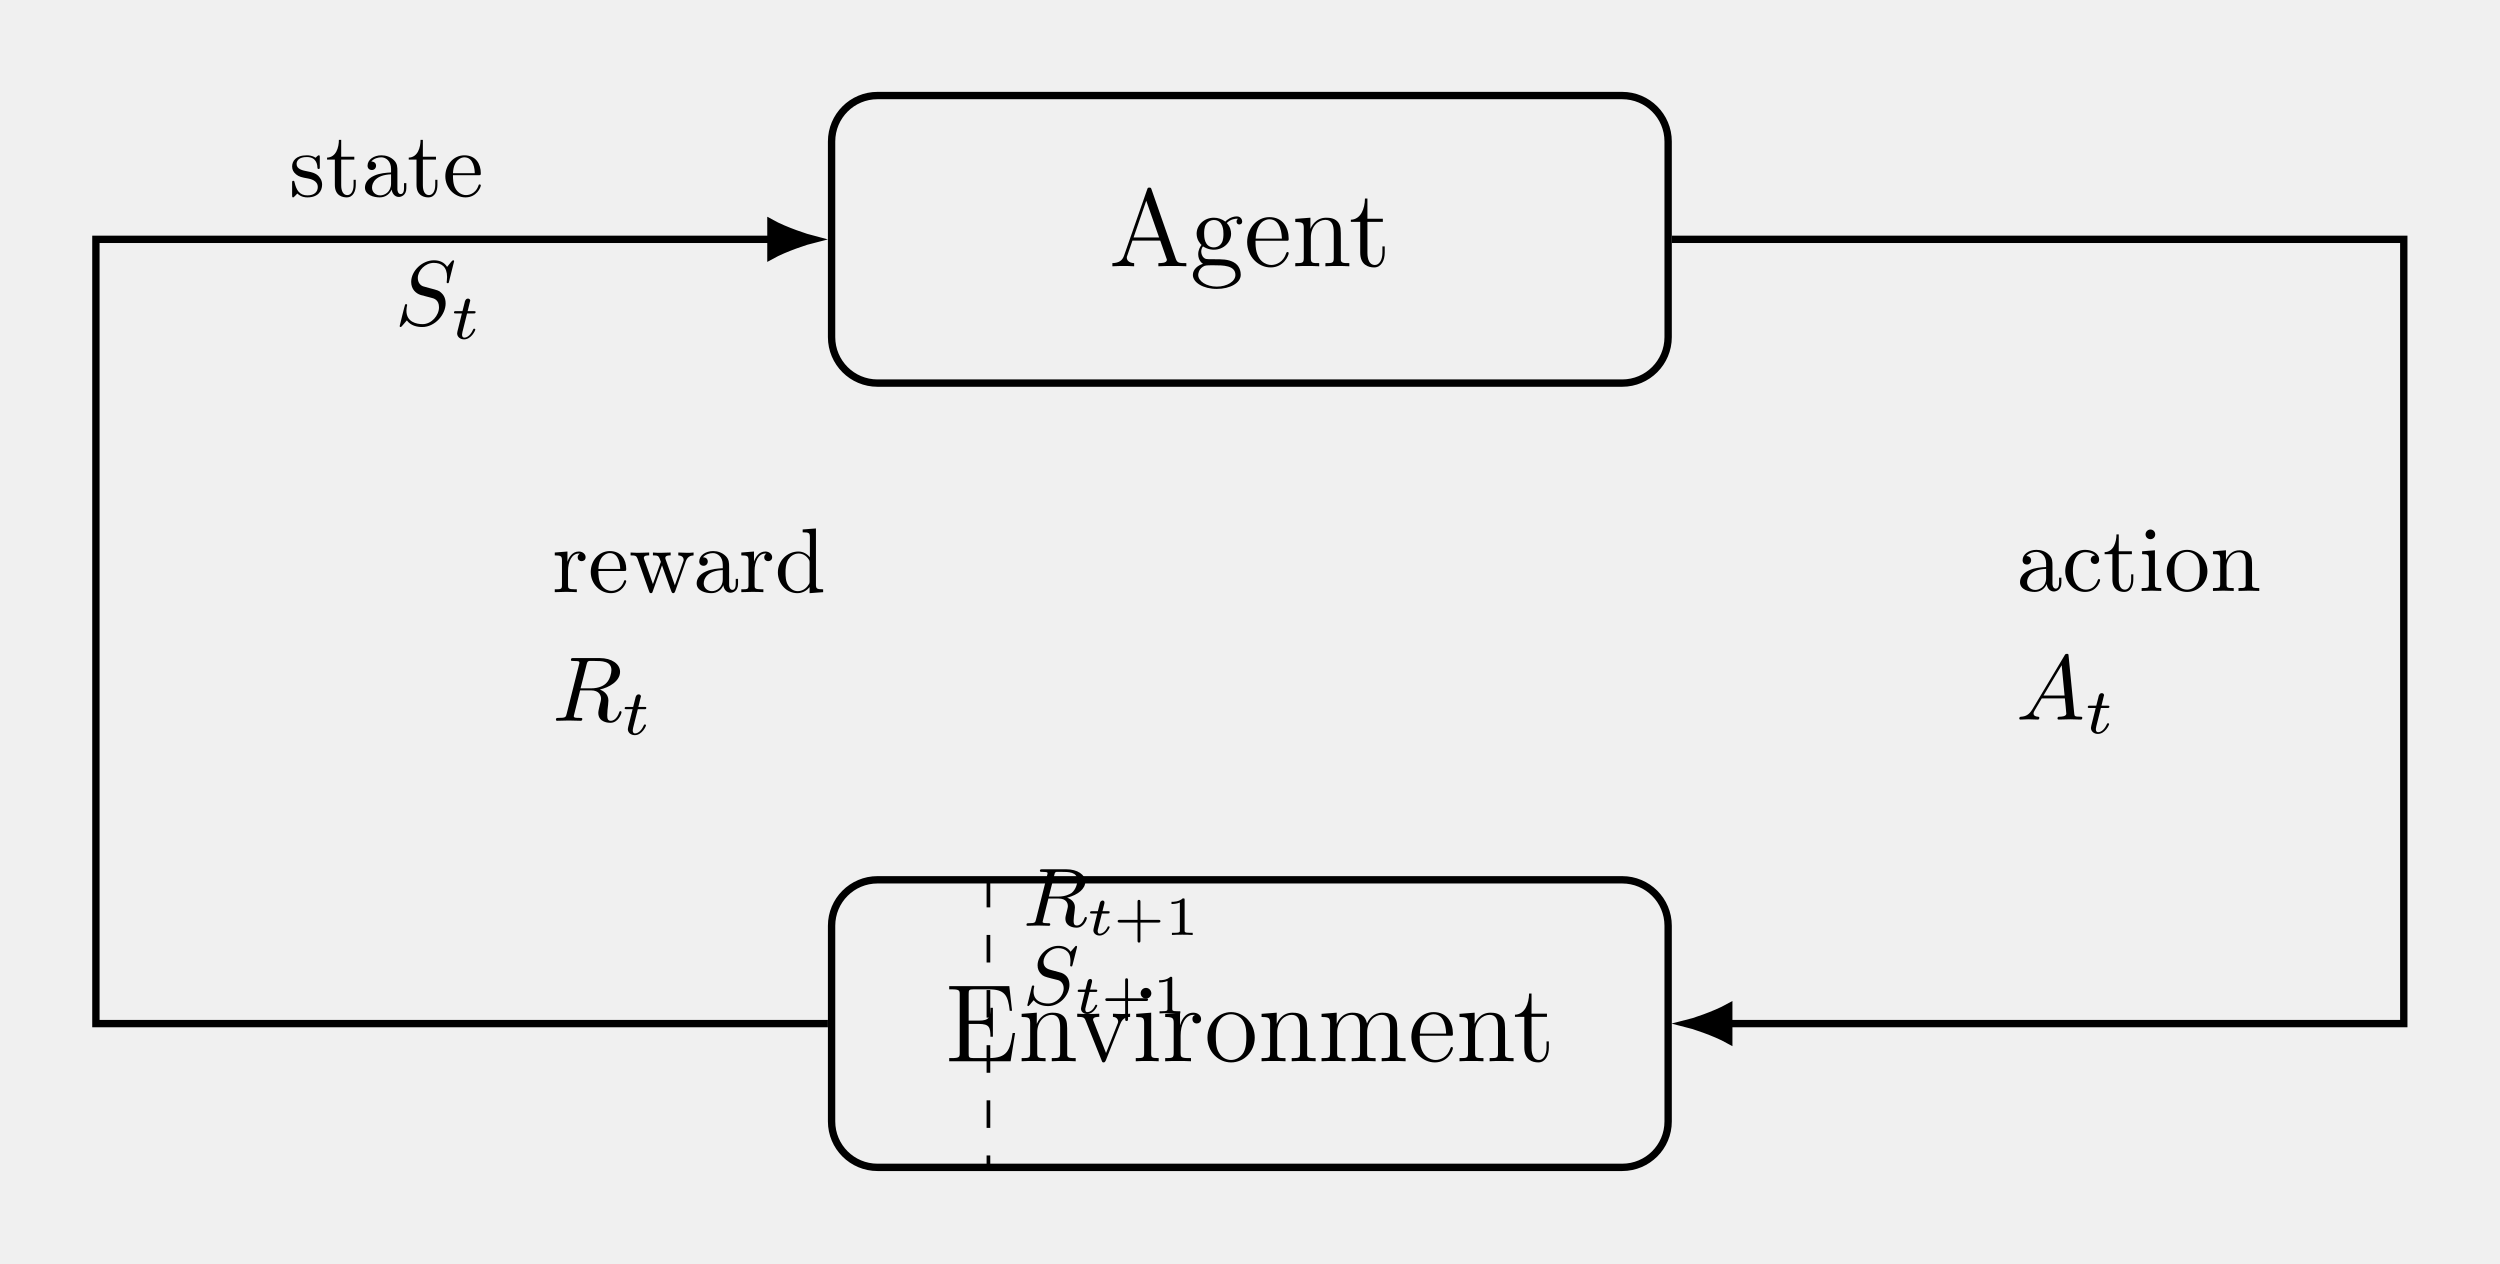
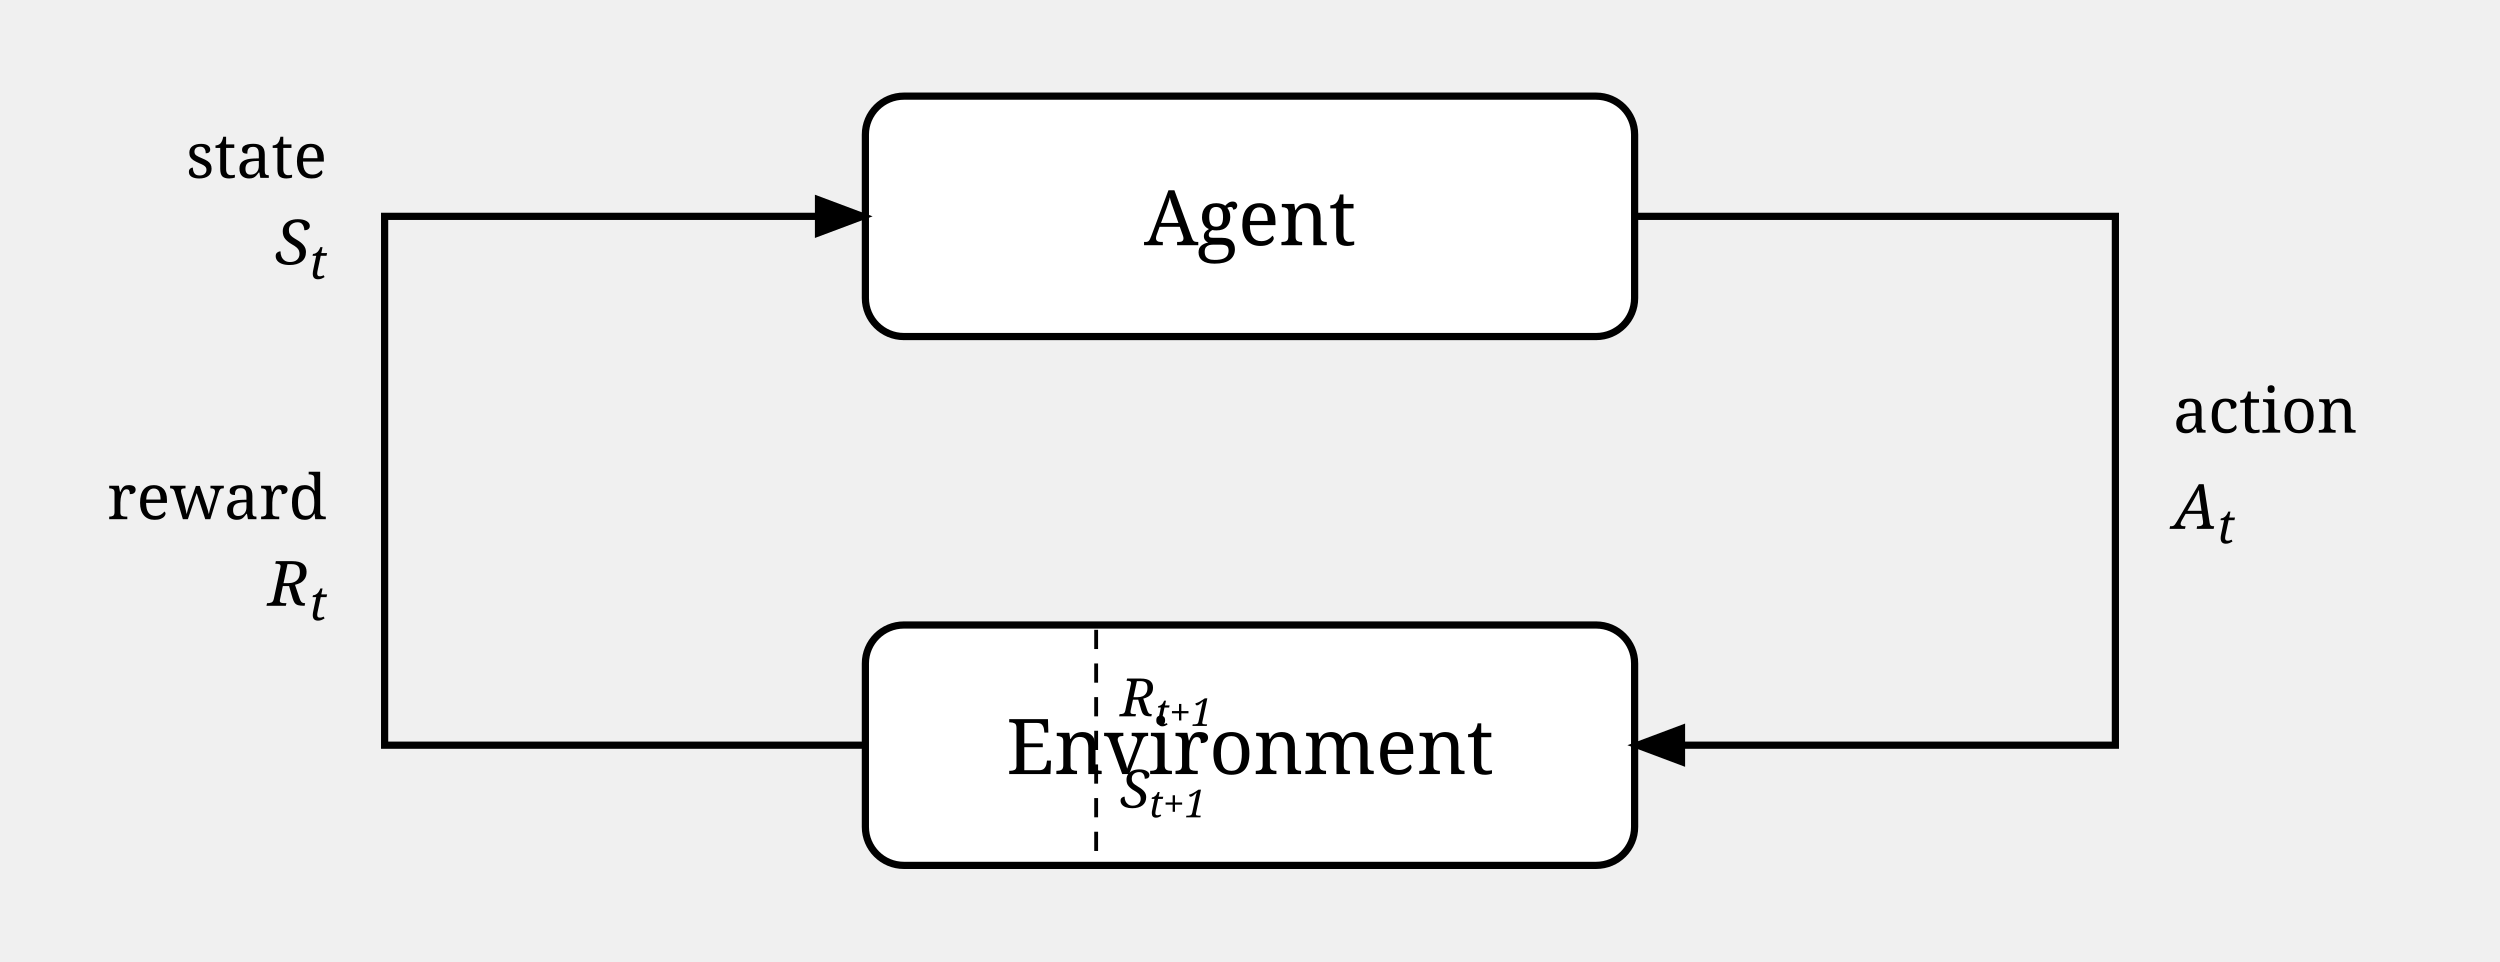
- <svg xmlns="http://www.w3.org/2000/svg" xmlns:xlink="http://www.w3.org/1999/xlink" width="270.968pt" height="136.943pt" viewBox="0 0 270.968 136.943">
+ <svg xmlns="http://www.w3.org/2000/svg" viewBox="0 0 520 200" width="520" height="200" font-family="Georgia, serif" font-size="15">
  <defs>
-     <g>
-       <g id="glyph-0-0">
-         <path d="M 4.625 -8.312 C 4.578 -8.469 4.547 -8.531 4.391 -8.531 C 4.219 -8.531 4.203 -8.5 4.141 -8.312 L 1.641 -1.156 C 1.469 -0.672 1.141 -0.359 0.375 -0.344 L 0.375 0 C 1.094 -0.031 1.125 -0.031 1.516 -0.031 C 1.859 -0.031 2.422 -0.031 2.734 0 L 2.734 -0.344 C 2.234 -0.359 1.938 -0.609 1.938 -0.938 C 1.938 -1.016 1.938 -1.047 2 -1.188 L 2.547 -2.781 L 5.562 -2.781 L 6.219 -0.906 C 6.281 -0.766 6.281 -0.734 6.281 -0.703 C 6.281 -0.344 5.672 -0.344 5.359 -0.344 L 5.359 0 C 5.641 -0.031 6.594 -0.031 6.922 -0.031 C 7.25 -0.031 8.109 -0.031 8.391 0 L 8.391 -0.344 C 7.609 -0.344 7.406 -0.344 7.234 -0.844 Z M 4.047 -7.109 L 5.438 -3.125 L 2.672 -3.125 Z M 4.047 -7.109 " />
-       </g>
-       <g id="glyph-0-1">
-         <path d="M 1.422 -2.156 C 1.984 -1.797 2.469 -1.797 2.594 -1.797 C 3.672 -1.797 4.469 -2.609 4.469 -3.531 C 4.469 -3.844 4.375 -4.297 4 -4.688 C 4.453 -5.156 5.016 -5.156 5.078 -5.156 C 5.125 -5.156 5.188 -5.156 5.234 -5.141 C 5.109 -5.094 5.062 -4.969 5.062 -4.844 C 5.062 -4.672 5.172 -4.531 5.359 -4.531 C 5.469 -4.531 5.672 -4.594 5.672 -4.859 C 5.672 -5.062 5.516 -5.406 5.094 -5.406 C 4.469 -5.406 4 -5.016 3.844 -4.844 C 3.484 -5.109 3.062 -5.266 2.609 -5.266 C 1.531 -5.266 0.734 -4.453 0.734 -3.531 C 0.734 -2.859 1.141 -2.422 1.266 -2.312 C 1.125 -2.125 0.906 -1.781 0.906 -1.312 C 0.906 -0.625 1.328 -0.328 1.422 -0.266 C 0.875 -0.109 0.328 0.328 0.328 0.938 C 0.328 1.766 1.453 2.453 2.922 2.453 C 4.344 2.453 5.516 1.812 5.516 0.922 C 5.516 0.625 5.438 -0.078 4.719 -0.453 C 4.109 -0.766 3.516 -0.766 2.484 -0.766 C 1.75 -0.766 1.672 -0.766 1.453 -0.984 C 1.344 -1.109 1.234 -1.344 1.234 -1.594 C 1.234 -1.797 1.297 -2 1.422 -2.156 Z M 2.609 -2.047 C 1.547 -2.047 1.547 -3.25 1.547 -3.531 C 1.547 -3.734 1.547 -4.234 1.75 -4.547 C 1.984 -4.906 2.344 -5.016 2.594 -5.016 C 3.641 -5.016 3.641 -3.812 3.641 -3.531 C 3.641 -3.328 3.641 -2.828 3.438 -2.516 C 3.219 -2.156 2.859 -2.047 2.609 -2.047 Z M 2.922 2.203 C 1.781 2.203 0.906 1.609 0.906 0.938 C 0.906 0.844 0.938 0.375 1.391 0.062 C 1.656 -0.109 1.75 -0.109 2.594 -0.109 C 3.578 -0.109 4.938 -0.109 4.938 0.938 C 4.938 1.641 4.031 2.203 2.922 2.203 Z M 2.922 2.203 " />
-       </g>
-       <g id="glyph-0-2">
-         <path d="M 4.578 -2.766 C 4.844 -2.766 4.859 -2.766 4.859 -3 C 4.859 -4.203 4.219 -5.328 2.766 -5.328 C 1.406 -5.328 0.359 -4.094 0.359 -2.625 C 0.359 -1.047 1.578 0.125 2.906 0.125 C 4.328 0.125 4.859 -1.172 4.859 -1.422 C 4.859 -1.5 4.812 -1.547 4.734 -1.547 C 4.641 -1.547 4.609 -1.484 4.594 -1.422 C 4.281 -0.422 3.484 -0.141 2.969 -0.141 C 2.469 -0.141 1.266 -0.484 1.266 -2.547 L 1.266 -2.766 Z M 1.281 -3 C 1.375 -4.875 2.422 -5.094 2.766 -5.094 C 4.047 -5.094 4.109 -3.406 4.125 -3 Z M 1.281 -3 " />
-       </g>
-       <g id="glyph-0-3">
-         <path d="M 5.312 -2.906 C 5.312 -4.016 5.312 -4.344 5.047 -4.734 C 4.703 -5.203 4.141 -5.266 3.734 -5.266 C 2.562 -5.266 2.109 -4.281 2.016 -4.047 L 2.016 -5.266 L 0.375 -5.141 L 0.375 -4.797 C 1.188 -4.797 1.297 -4.703 1.297 -4.125 L 1.297 -0.891 C 1.297 -0.344 1.156 -0.344 0.375 -0.344 L 0.375 0 C 0.688 -0.031 1.344 -0.031 1.672 -0.031 C 2.016 -0.031 2.672 -0.031 2.969 0 L 2.969 -0.344 C 2.219 -0.344 2.062 -0.344 2.062 -0.891 L 2.062 -3.109 C 2.062 -4.359 2.891 -5.031 3.641 -5.031 C 4.375 -5.031 4.547 -4.422 4.547 -3.688 L 4.547 -0.891 C 4.547 -0.344 4.406 -0.344 3.641 -0.344 L 3.641 0 C 3.938 -0.031 4.594 -0.031 4.922 -0.031 C 5.266 -0.031 5.922 -0.031 6.234 0 L 6.234 -0.344 C 5.625 -0.344 5.328 -0.344 5.312 -0.703 Z M 5.312 -2.906 " />
-       </g>
-       <g id="glyph-0-4">
-         <path d="M 2.016 -4.812 L 3.688 -4.812 L 3.688 -5.156 L 2.016 -5.156 L 2.016 -7.344 L 1.75 -7.344 C 1.734 -6.234 1.297 -5.078 0.219 -5.047 L 0.219 -4.812 L 1.234 -4.812 L 1.234 -1.484 C 1.234 -0.156 2.109 0.125 2.75 0.125 C 3.5 0.125 3.891 -0.625 3.891 -1.484 L 3.891 -2.156 L 3.641 -2.156 L 3.641 -1.5 C 3.641 -0.641 3.281 -0.141 2.828 -0.141 C 2.016 -0.141 2.016 -1.25 2.016 -1.453 Z M 2.016 -4.812 " />
-       </g>
-       <g id="glyph-0-5">
-         <path d="M 7.625 -3.062 L 7.359 -3.062 C 7.078 -1.188 6.797 -0.344 4.766 -0.344 L 3.141 -0.344 C 2.625 -0.344 2.594 -0.438 2.594 -0.828 L 2.594 -4.047 L 3.688 -4.047 C 4.828 -4.047 4.953 -3.688 4.953 -2.656 L 5.219 -2.656 L 5.219 -5.797 L 4.953 -5.797 C 4.953 -4.766 4.828 -4.406 3.688 -4.406 L 2.594 -4.406 L 2.594 -7.312 C 2.594 -7.703 2.625 -7.797 3.141 -7.797 L 4.734 -7.797 C 6.484 -7.797 6.859 -7.203 7.047 -5.469 L 7.297 -5.469 L 7 -8.141 L 0.484 -8.141 L 0.484 -7.797 L 0.734 -7.797 C 1.594 -7.797 1.625 -7.672 1.625 -7.234 L 1.625 -0.906 C 1.625 -0.469 1.594 -0.344 0.734 -0.344 L 0.484 -0.344 L 0.484 0 L 7.141 0 Z M 7.625 -3.062 " />
-       </g>
-       <g id="glyph-0-6">
-         <path d="M 4.875 -4.016 C 4.984 -4.281 5.188 -4.797 5.953 -4.812 L 5.953 -5.156 C 5.609 -5.125 5.438 -5.125 5.062 -5.125 C 4.812 -5.125 4.641 -5.125 4.094 -5.156 L 4.094 -4.812 C 4.594 -4.781 4.656 -4.422 4.656 -4.297 C 4.656 -4.188 4.625 -4.125 4.562 -3.984 L 3.344 -0.891 L 2.016 -4.266 C 1.953 -4.438 1.938 -4.438 1.938 -4.5 C 1.938 -4.812 2.391 -4.812 2.609 -4.812 L 2.609 -5.156 C 2.312 -5.125 1.688 -5.125 1.359 -5.125 C 0.969 -5.125 0.938 -5.125 0.219 -5.156 L 0.219 -4.812 C 0.891 -4.812 1 -4.75 1.141 -4.391 L 2.859 -0.109 C 2.922 0.062 2.938 0.125 3.078 0.125 C 3.172 0.125 3.234 0.094 3.328 -0.109 Z M 4.875 -4.016 " />
-       </g>
-       <g id="glyph-0-7">
-         <path d="M 2.078 -7.359 C 2.078 -7.672 1.828 -7.953 1.5 -7.953 C 1.188 -7.953 0.922 -7.703 0.922 -7.375 C 0.922 -7.016 1.203 -6.797 1.5 -6.797 C 1.859 -6.797 2.078 -7.094 2.078 -7.359 Z M 0.438 -5.141 L 0.438 -4.797 C 1.188 -4.797 1.297 -4.719 1.297 -4.141 L 1.297 -0.891 C 1.297 -0.344 1.172 -0.344 0.391 -0.344 L 0.391 0 C 0.734 -0.031 1.297 -0.031 1.656 -0.031 C 1.781 -0.031 2.469 -0.031 2.875 0 L 2.875 -0.344 C 2.109 -0.344 2.062 -0.406 2.062 -0.875 L 2.062 -5.266 Z M 0.438 -5.141 " />
-       </g>
-       <g id="glyph-0-8">
-         <path d="M 2 -2.781 C 2 -3.938 2.469 -5.031 3.391 -5.031 C 3.484 -5.031 3.516 -5.031 3.562 -5.016 C 3.469 -4.969 3.281 -4.906 3.281 -4.578 C 3.281 -4.234 3.547 -4.094 3.734 -4.094 C 3.984 -4.094 4.219 -4.25 4.219 -4.578 C 4.219 -4.938 3.891 -5.266 3.375 -5.266 C 2.359 -5.266 2.016 -4.172 1.953 -3.938 L 1.938 -3.938 L 1.938 -5.266 L 0.328 -5.141 L 0.328 -4.797 C 1.141 -4.797 1.25 -4.703 1.25 -4.125 L 1.25 -0.891 C 1.25 -0.344 1.109 -0.344 0.328 -0.344 L 0.328 0 C 0.672 -0.031 1.328 -0.031 1.688 -0.031 C 2.016 -0.031 2.859 -0.031 3.125 0 L 3.125 -0.344 L 2.891 -0.344 C 2.016 -0.344 2 -0.484 2 -0.906 Z M 2 -2.781 " />
-       </g>
-       <g id="glyph-0-9">
-         <path d="M 5.484 -2.562 C 5.484 -4.094 4.312 -5.328 2.922 -5.328 C 1.5 -5.328 0.359 -4.062 0.359 -2.562 C 0.359 -1.031 1.547 0.125 2.922 0.125 C 4.328 0.125 5.484 -1.047 5.484 -2.562 Z M 2.922 -0.141 C 2.484 -0.141 1.953 -0.328 1.609 -0.922 C 1.281 -1.453 1.266 -2.156 1.266 -2.672 C 1.266 -3.125 1.266 -3.844 1.641 -4.391 C 1.969 -4.906 2.5 -5.094 2.922 -5.094 C 3.375 -5.094 3.891 -4.875 4.203 -4.406 C 4.578 -3.859 4.578 -3.109 4.578 -2.672 C 4.578 -2.25 4.578 -1.5 4.266 -0.938 C 3.938 -0.375 3.375 -0.141 2.922 -0.141 Z M 2.922 -0.141 " />
-       </g>
-       <g id="glyph-0-10">
-         <path d="M 8.578 -2.906 C 8.578 -4.016 8.578 -4.344 8.297 -4.734 C 7.953 -5.203 7.391 -5.266 6.984 -5.266 C 5.984 -5.266 5.484 -4.547 5.297 -4.094 C 5.125 -5.016 4.484 -5.266 3.734 -5.266 C 2.562 -5.266 2.109 -4.281 2.016 -4.047 L 2.016 -5.266 L 0.375 -5.141 L 0.375 -4.797 C 1.188 -4.797 1.297 -4.703 1.297 -4.125 L 1.297 -0.891 C 1.297 -0.344 1.156 -0.344 0.375 -0.344 L 0.375 0 C 0.688 -0.031 1.344 -0.031 1.672 -0.031 C 2.016 -0.031 2.672 -0.031 2.969 0 L 2.969 -0.344 C 2.219 -0.344 2.062 -0.344 2.062 -0.891 L 2.062 -3.109 C 2.062 -4.359 2.891 -5.031 3.641 -5.031 C 4.375 -5.031 4.547 -4.422 4.547 -3.688 L 4.547 -0.891 C 4.547 -0.344 4.406 -0.344 3.641 -0.344 L 3.641 0 C 3.938 -0.031 4.594 -0.031 4.922 -0.031 C 5.266 -0.031 5.922 -0.031 6.234 0 L 6.234 -0.344 C 5.469 -0.344 5.312 -0.344 5.312 -0.891 L 5.312 -3.109 C 5.312 -4.359 6.141 -5.031 6.891 -5.031 C 7.625 -5.031 7.797 -4.422 7.797 -3.688 L 7.797 -0.891 C 7.797 -0.344 7.656 -0.344 6.891 -0.344 L 6.891 0 C 7.203 -0.031 7.844 -0.031 8.172 -0.031 C 8.516 -0.031 9.172 -0.031 9.484 0 L 9.484 -0.344 C 8.875 -0.344 8.578 -0.344 8.578 -0.703 Z M 8.578 -2.906 " />
-       </g>
-       <g id="glyph-1-0">
-         <path d="M 3.312 -0.75 C 3.359 -0.359 3.625 0.062 4.094 0.062 C 4.297 0.062 4.906 -0.078 4.906 -0.891 L 4.906 -1.438 L 4.656 -1.438 L 4.656 -0.891 C 4.656 -0.312 4.406 -0.25 4.297 -0.25 C 3.969 -0.25 3.938 -0.703 3.938 -0.75 L 3.938 -2.734 C 3.938 -3.156 3.938 -3.547 3.578 -3.906 C 3.188 -4.297 2.688 -4.453 2.203 -4.453 C 1.391 -4.453 0.703 -3.984 0.703 -3.328 C 0.703 -3.031 0.906 -2.859 1.172 -2.859 C 1.438 -2.859 1.625 -3.062 1.625 -3.328 C 1.625 -3.438 1.578 -3.766 1.109 -3.781 C 1.391 -4.125 1.875 -4.234 2.188 -4.234 C 2.672 -4.234 3.25 -3.859 3.25 -2.969 L 3.25 -2.594 C 2.734 -2.562 2.047 -2.531 1.406 -2.234 C 0.672 -1.906 0.422 -1.391 0.422 -0.953 C 0.422 -0.141 1.391 0.109 2.016 0.109 C 2.672 0.109 3.125 -0.281 3.312 -0.75 Z M 3.25 -2.391 L 3.25 -1.391 C 3.25 -0.453 2.531 -0.109 2.078 -0.109 C 1.594 -0.109 1.188 -0.453 1.188 -0.953 C 1.188 -1.5 1.609 -2.328 3.25 -2.391 Z M 3.25 -2.391 " />
-       </g>
-       <g id="glyph-1-1">
-         <path d="M 1.172 -2.172 C 1.172 -3.797 1.984 -4.203 2.516 -4.203 C 2.594 -4.203 3.219 -4.203 3.578 -3.844 C 3.172 -3.812 3.109 -3.516 3.109 -3.391 C 3.109 -3.125 3.281 -2.922 3.562 -2.922 C 3.828 -2.922 4.016 -3.094 4.016 -3.391 C 4.016 -4.078 3.266 -4.453 2.5 -4.453 C 1.25 -4.453 0.344 -3.391 0.344 -2.156 C 0.344 -0.875 1.328 0.109 2.484 0.109 C 3.812 0.109 4.125 -1.078 4.125 -1.188 C 4.125 -1.281 4.031 -1.281 4 -1.281 C 3.906 -1.281 3.891 -1.25 3.875 -1.188 C 3.578 -0.266 2.938 -0.141 2.562 -0.141 C 2.047 -0.141 1.172 -0.562 1.172 -2.172 Z M 1.172 -2.172 " />
-       </g>
-       <g id="glyph-1-2">
-         <path d="M 1.719 -3.984 L 3.141 -3.984 L 3.141 -4.297 L 1.719 -4.297 L 1.719 -6.125 L 1.469 -6.125 C 1.469 -5.312 1.172 -4.234 0.188 -4.203 L 0.188 -3.984 L 1.031 -3.984 L 1.031 -1.234 C 1.031 -0.016 1.953 0.109 2.312 0.109 C 3.031 0.109 3.297 -0.594 3.297 -1.234 L 3.297 -1.797 L 3.062 -1.797 L 3.062 -1.25 C 3.062 -0.516 2.75 -0.141 2.391 -0.141 C 1.719 -0.141 1.719 -1.047 1.719 -1.219 Z M 1.719 -3.984 " />
-       </g>
-       <g id="glyph-1-3">
-         <path d="M 1.766 -4.406 L 0.375 -4.297 L 0.375 -3.984 C 1.016 -3.984 1.109 -3.922 1.109 -3.438 L 1.109 -0.75 C 1.109 -0.312 1 -0.312 0.328 -0.312 L 0.328 0 C 0.641 -0.016 1.188 -0.031 1.422 -0.031 C 1.766 -0.031 2.125 -0.016 2.453 0 L 2.453 -0.312 C 1.797 -0.312 1.766 -0.359 1.766 -0.75 Z M 1.797 -6.125 C 1.797 -6.453 1.547 -6.656 1.281 -6.656 C 0.969 -6.656 0.75 -6.391 0.75 -6.125 C 0.75 -5.859 0.969 -5.609 1.281 -5.609 C 1.547 -5.609 1.797 -5.812 1.797 -6.125 Z M 1.797 -6.125 " />
-       </g>
-       <g id="glyph-1-4">
-         <path d="M 4.688 -2.125 C 4.688 -3.406 3.688 -4.453 2.484 -4.453 C 1.25 -4.453 0.281 -3.375 0.281 -2.125 C 0.281 -0.844 1.312 0.109 2.484 0.109 C 3.688 0.109 4.688 -0.859 4.688 -2.125 Z M 2.484 -0.141 C 2.062 -0.141 1.625 -0.344 1.359 -0.812 C 1.109 -1.25 1.109 -1.844 1.109 -2.203 C 1.109 -2.594 1.109 -3.141 1.344 -3.578 C 1.609 -4.031 2.078 -4.234 2.484 -4.234 C 2.922 -4.234 3.344 -4.016 3.609 -3.594 C 3.859 -3.172 3.859 -2.594 3.859 -2.203 C 3.859 -1.844 3.859 -1.312 3.641 -0.875 C 3.422 -0.422 2.984 -0.141 2.484 -0.141 Z M 2.484 -0.141 " />
-       </g>
-       <g id="glyph-1-5">
-         <path d="M 1.094 -3.422 L 1.094 -0.75 C 1.094 -0.312 0.984 -0.312 0.312 -0.312 L 0.312 0 C 0.672 -0.016 1.172 -0.031 1.438 -0.031 C 1.703 -0.031 2.219 -0.016 2.562 0 L 2.562 -0.312 C 1.891 -0.312 1.781 -0.312 1.781 -0.75 L 1.781 -2.594 C 1.781 -3.625 2.484 -4.188 3.125 -4.188 C 3.75 -4.188 3.859 -3.641 3.859 -3.078 L 3.859 -0.75 C 3.859 -0.312 3.75 -0.312 3.078 -0.312 L 3.078 0 C 3.438 -0.016 3.938 -0.031 4.203 -0.031 C 4.469 -0.031 4.984 -0.016 5.328 0 L 5.328 -0.312 C 4.812 -0.312 4.562 -0.312 4.547 -0.609 L 4.547 -2.516 C 4.547 -3.359 4.547 -3.672 4.234 -4.031 C 4.094 -4.203 3.766 -4.406 3.188 -4.406 C 2.469 -4.406 2 -3.969 1.719 -3.359 L 1.719 -4.406 L 0.312 -4.297 L 0.312 -3.984 C 1.016 -3.984 1.094 -3.906 1.094 -3.422 Z M 1.094 -3.422 " />
-       </g>
-       <g id="glyph-1-6">
-         <path d="M 2.062 -1.938 C 2.297 -1.891 3.109 -1.734 3.109 -1.016 C 3.109 -0.5 2.75 -0.109 1.984 -0.109 C 1.141 -0.109 0.781 -0.672 0.594 -1.516 C 0.562 -1.656 0.562 -1.688 0.453 -1.688 C 0.328 -1.688 0.328 -1.625 0.328 -1.438 L 0.328 -0.125 C 0.328 0.047 0.328 0.109 0.438 0.109 C 0.484 0.109 0.5 0.094 0.688 -0.094 C 0.703 -0.109 0.703 -0.125 0.891 -0.312 C 1.328 0.094 1.766 0.109 1.984 0.109 C 3.125 0.109 3.578 -0.562 3.578 -1.281 C 3.578 -1.797 3.281 -2.094 3.172 -2.219 C 2.844 -2.531 2.453 -2.625 2.031 -2.703 C 1.469 -2.812 0.812 -2.938 0.812 -3.516 C 0.812 -3.859 1.062 -4.266 1.922 -4.266 C 3.016 -4.266 3.062 -3.375 3.078 -3.062 C 3.094 -2.969 3.188 -2.969 3.203 -2.969 C 3.328 -2.969 3.328 -3.031 3.328 -3.219 L 3.328 -4.219 C 3.328 -4.391 3.328 -4.453 3.219 -4.453 C 3.172 -4.453 3.156 -4.453 3.031 -4.344 C 3 -4.297 2.891 -4.203 2.859 -4.188 C 2.484 -4.453 2.062 -4.453 1.922 -4.453 C 0.703 -4.453 0.328 -3.797 0.328 -3.234 C 0.328 -2.891 0.484 -2.609 0.75 -2.391 C 1.078 -2.125 1.359 -2.062 2.062 -1.938 Z M 2.062 -1.938 " />
-       </g>
-       <g id="glyph-1-7">
-         <path d="M 1.109 -2.516 C 1.172 -3.984 2.016 -4.234 2.344 -4.234 C 3.375 -4.234 3.469 -2.891 3.469 -2.516 Z M 1.109 -2.297 L 3.875 -2.297 C 4.094 -2.297 4.125 -2.297 4.125 -2.516 C 4.125 -3.5 3.594 -4.453 2.344 -4.453 C 1.188 -4.453 0.281 -3.438 0.281 -2.188 C 0.281 -0.859 1.328 0.109 2.469 0.109 C 3.688 0.109 4.125 -1 4.125 -1.188 C 4.125 -1.281 4.047 -1.297 4 -1.297 C 3.906 -1.297 3.891 -1.25 3.875 -1.172 C 3.516 -0.141 2.625 -0.141 2.531 -0.141 C 2.031 -0.141 1.625 -0.438 1.406 -0.812 C 1.109 -1.281 1.109 -1.938 1.109 -2.297 Z M 1.109 -2.297 " />
-       </g>
-       <g id="glyph-1-8">
-         <path d="M 1.656 -3.297 L 1.656 -4.406 L 0.281 -4.297 L 0.281 -3.984 C 0.969 -3.984 1.062 -3.906 1.062 -3.422 L 1.062 -0.75 C 1.062 -0.312 0.953 -0.312 0.281 -0.312 L 0.281 0 C 0.672 -0.016 1.141 -0.031 1.406 -0.031 C 1.812 -0.031 2.281 -0.031 2.672 0 L 2.672 -0.312 L 2.469 -0.312 C 1.734 -0.312 1.719 -0.422 1.719 -0.781 L 1.719 -2.312 C 1.719 -3.297 2.125 -4.188 2.891 -4.188 C 2.953 -4.188 2.969 -4.188 3 -4.172 C 2.969 -4.156 2.766 -4.047 2.766 -3.781 C 2.766 -3.5 2.969 -3.359 3.188 -3.359 C 3.375 -3.359 3.625 -3.469 3.625 -3.797 C 3.625 -4.109 3.312 -4.406 2.891 -4.406 C 2.156 -4.406 1.797 -3.734 1.656 -3.297 Z M 1.656 -3.297 " />
-       </g>
-       <g id="glyph-1-9">
-         <path d="M 6.156 -3.344 C 6.344 -3.844 6.656 -3.969 7 -3.984 L 7 -4.297 C 6.781 -4.266 6.484 -4.266 6.266 -4.266 C 5.984 -4.266 5.531 -4.281 5.344 -4.297 L 5.344 -3.984 C 5.703 -3.969 5.922 -3.797 5.922 -3.5 C 5.922 -3.438 5.922 -3.422 5.875 -3.297 L 4.969 -0.75 L 3.984 -3.516 C 3.938 -3.641 3.938 -3.656 3.938 -3.719 C 3.938 -3.984 4.312 -3.984 4.516 -3.984 L 4.516 -4.297 C 4.234 -4.281 3.719 -4.266 3.484 -4.266 C 3.188 -4.266 2.891 -4.266 2.594 -4.297 L 2.594 -3.984 C 2.969 -3.984 3.125 -3.969 3.219 -3.828 C 3.281 -3.766 3.391 -3.469 3.453 -3.281 L 2.594 -0.875 L 1.656 -3.531 C 1.609 -3.656 1.609 -3.672 1.609 -3.719 C 1.609 -3.984 1.984 -3.984 2.188 -3.984 L 2.188 -4.297 C 1.891 -4.281 1.328 -4.266 1.109 -4.266 C 1.062 -4.266 0.531 -4.266 0.172 -4.297 L 0.172 -3.984 C 0.672 -3.984 0.797 -3.953 0.922 -3.641 L 2.172 -0.109 C 2.219 0.031 2.25 0.109 2.375 0.109 C 2.516 0.109 2.531 0.047 2.578 -0.094 L 3.578 -2.906 L 4.594 -0.078 C 4.641 0.031 4.672 0.109 4.797 0.109 C 4.922 0.109 4.953 0.016 5 -0.078 Z M 6.156 -3.344 " />
-       </g>
-       <g id="glyph-1-10">
-         <path d="M 3.781 -0.547 L 3.781 0.109 L 5.25 0 L 5.25 -0.312 C 4.547 -0.312 4.469 -0.375 4.469 -0.859 L 4.469 -6.906 L 3.031 -6.797 L 3.031 -6.484 C 3.734 -6.484 3.812 -6.422 3.812 -5.938 L 3.812 -3.781 C 3.516 -4.141 3.094 -4.406 2.562 -4.406 C 1.391 -4.406 0.344 -3.422 0.344 -2.141 C 0.344 -0.875 1.312 0.109 2.453 0.109 C 3.078 0.109 3.531 -0.234 3.781 -0.547 Z M 3.781 -3.219 L 3.781 -1.172 C 3.781 -1 3.781 -0.969 3.672 -0.812 C 3.375 -0.328 2.922 -0.109 2.5 -0.109 C 2.047 -0.109 1.688 -0.375 1.453 -0.75 C 1.188 -1.156 1.172 -1.719 1.172 -2.125 C 1.172 -2.5 1.188 -3.094 1.469 -3.547 C 1.688 -3.859 2.062 -4.188 2.594 -4.188 C 2.953 -4.188 3.359 -4.031 3.672 -3.578 C 3.781 -3.406 3.781 -3.391 3.781 -3.219 Z M 3.781 -3.219 " />
-       </g>
-       <g id="glyph-2-0">
-         <path d="M 1.781 -1.141 C 1.391 -0.484 1 -0.344 0.562 -0.312 C 0.438 -0.297 0.344 -0.297 0.344 -0.109 C 0.344 -0.047 0.391 0 0.484 0 C 0.75 0 1.062 -0.031 1.328 -0.031 C 1.656 -0.031 2.016 0 2.328 0 C 2.391 0 2.516 0 2.516 -0.188 C 2.516 -0.297 2.422 -0.312 2.359 -0.312 C 2.125 -0.328 1.891 -0.406 1.891 -0.656 C 1.891 -0.781 1.953 -0.891 2.031 -1.031 L 2.781 -2.297 L 5.281 -2.297 C 5.312 -2.094 5.438 -0.734 5.438 -0.641 C 5.438 -0.344 4.922 -0.312 4.734 -0.312 C 4.594 -0.312 4.484 -0.312 4.484 -0.109 C 4.484 0 4.609 0 4.625 0 C 5.031 0 5.469 -0.031 5.875 -0.031 C 6.125 -0.031 6.75 0 7 0 C 7.062 0 7.172 0 7.172 -0.203 C 7.172 -0.312 7.078 -0.312 6.953 -0.312 C 6.328 -0.312 6.328 -0.375 6.297 -0.672 L 5.688 -6.891 C 5.672 -7.094 5.672 -7.125 5.5 -7.125 C 5.344 -7.125 5.312 -7.062 5.25 -6.953 Z M 2.969 -2.609 L 4.938 -5.891 L 5.25 -2.609 Z M 2.969 -2.609 " />
-       </g>
-       <g id="glyph-2-1">
-         <path d="M 6.422 -6.922 C 6.422 -6.953 6.406 -7.016 6.312 -7.016 C 6.266 -7.016 6.25 -7 6.125 -6.875 L 5.656 -6.297 C 5.391 -6.766 4.875 -7.016 4.234 -7.016 C 2.969 -7.016 1.766 -5.875 1.766 -4.672 C 1.766 -3.859 2.297 -3.406 2.812 -3.25 L 3.875 -2.969 C 4.234 -2.891 4.781 -2.734 4.781 -1.922 C 4.781 -1.031 3.969 -0.094 3 -0.094 C 2.359 -0.094 1.25 -0.312 1.25 -1.547 C 1.25 -1.781 1.297 -2.016 1.312 -2.078 C 1.328 -2.125 1.328 -2.125 1.328 -2.156 C 1.328 -2.25 1.266 -2.266 1.219 -2.266 C 1.172 -2.266 1.141 -2.25 1.109 -2.219 C 1.078 -2.188 0.516 0.094 0.516 0.125 C 0.516 0.172 0.562 0.219 0.625 0.219 C 0.672 0.219 0.688 0.203 0.812 0.062 L 1.297 -0.5 C 1.719 0.078 2.406 0.219 2.969 0.219 C 4.328 0.219 5.5 -1.109 5.5 -2.344 C 5.5 -3.031 5.172 -3.359 5.016 -3.5 C 4.781 -3.734 4.641 -3.766 3.75 -4 C 3.531 -4.062 3.172 -4.156 3.078 -4.188 C 2.812 -4.266 2.484 -4.562 2.484 -5.094 C 2.484 -5.891 3.281 -6.734 4.219 -6.734 C 5.047 -6.734 5.656 -6.312 5.656 -5.203 C 5.656 -4.875 5.609 -4.703 5.609 -4.641 C 5.609 -4.625 5.609 -4.531 5.734 -4.531 C 5.828 -4.531 5.844 -4.562 5.875 -4.734 Z M 6.422 -6.922 " />
-       </g>
-       <g id="glyph-2-2">
-         <path d="M 3.734 -6.109 C 3.797 -6.344 3.828 -6.453 4.016 -6.484 C 4.094 -6.484 4.422 -6.484 4.625 -6.484 C 5.328 -6.484 6.422 -6.484 6.422 -5.5 C 6.422 -5.172 6.266 -4.484 5.875 -4.094 C 5.625 -3.828 5.094 -3.516 4.203 -3.516 L 3.078 -3.516 Z M 5.172 -3.391 C 6.172 -3.609 7.359 -4.297 7.359 -5.312 C 7.359 -6.156 6.453 -6.797 5.156 -6.797 L 2.312 -6.797 C 2.125 -6.797 2.031 -6.797 2.031 -6.594 C 2.031 -6.484 2.125 -6.484 2.312 -6.484 C 2.328 -6.484 2.516 -6.484 2.688 -6.469 C 2.859 -6.453 2.953 -6.438 2.953 -6.312 C 2.953 -6.266 2.953 -6.234 2.922 -6.125 L 1.578 -0.781 C 1.484 -0.391 1.469 -0.312 0.672 -0.312 C 0.5 -0.312 0.406 -0.312 0.406 -0.109 C 0.406 0 0.531 0 0.547 0 C 0.828 0 1.516 -0.031 1.797 -0.031 C 2.078 -0.031 2.781 0 3.062 0 C 3.141 0 3.266 0 3.266 -0.203 C 3.266 -0.312 3.172 -0.312 2.984 -0.312 C 2.625 -0.312 2.344 -0.312 2.344 -0.484 C 2.344 -0.547 2.359 -0.594 2.375 -0.656 L 3.031 -3.297 L 4.203 -3.297 C 5.109 -3.297 5.297 -2.734 5.297 -2.391 C 5.297 -2.234 5.219 -1.938 5.156 -1.703 C 5.094 -1.422 5 -1.062 5 -0.859 C 5 0.219 6.188 0.219 6.312 0.219 C 7.172 0.219 7.516 -0.781 7.516 -0.922 C 7.516 -1.047 7.406 -1.047 7.391 -1.047 C 7.312 -1.047 7.281 -0.969 7.266 -0.906 C 7.016 -0.172 6.594 0 6.359 0 C 6.031 0 5.969 -0.219 5.969 -0.609 C 5.969 -0.922 6.016 -1.422 6.062 -1.734 C 6.078 -1.875 6.094 -2.062 6.094 -2.203 C 6.094 -2.969 5.438 -3.281 5.172 -3.391 Z M 5.172 -3.391 " />
-       </g>
-       <g id="glyph-3-0">
-         <path d="M 1.719 -2.75 L 2.422 -2.75 C 2.562 -2.75 2.641 -2.75 2.641 -2.906 C 2.641 -3 2.562 -3 2.438 -3 L 1.781 -3 L 2.031 -4.031 C 2.047 -4.062 2.062 -4.109 2.062 -4.125 C 2.062 -4.266 1.953 -4.359 1.812 -4.359 C 1.641 -4.359 1.547 -4.234 1.484 -4.062 C 1.438 -3.875 1.531 -4.219 1.219 -3 L 0.516 -3 C 0.391 -3 0.297 -3 0.297 -2.844 C 0.297 -2.75 0.375 -2.75 0.5 -2.75 L 1.156 -2.75 L 0.75 -1.109 C 0.703 -0.938 0.641 -0.688 0.641 -0.594 C 0.641 -0.188 1 0.062 1.391 0.062 C 2.172 0.062 2.609 -0.906 2.609 -1 C 2.609 -1.094 2.516 -1.094 2.5 -1.094 C 2.406 -1.094 2.406 -1.078 2.344 -0.953 C 2.156 -0.516 1.797 -0.125 1.422 -0.125 C 1.266 -0.125 1.172 -0.219 1.172 -0.469 C 1.172 -0.531 1.203 -0.688 1.219 -0.75 Z M 1.719 -2.75 " />
-       </g>
-       <g id="glyph-4-0">
-         <path d="M 3.422 -5.5 C 3.469 -5.719 3.5 -5.812 3.656 -5.844 C 3.734 -5.844 4.031 -5.844 4.219 -5.844 C 4.938 -5.844 5.922 -5.844 5.922 -4.938 C 5.922 -4.609 5.781 -3.938 5.281 -3.547 C 5.062 -3.406 4.609 -3.172 3.891 -3.172 L 2.828 -3.172 Z M 4.812 -3.047 C 6.031 -3.359 6.781 -4.031 6.781 -4.766 C 6.781 -5.547 5.922 -6.125 4.734 -6.125 L 2.141 -6.125 C 1.969 -6.125 1.859 -6.125 1.859 -5.969 C 1.859 -5.844 1.953 -5.844 2.141 -5.844 C 2.172 -5.844 2.328 -5.844 2.469 -5.828 C 2.625 -5.812 2.688 -5.797 2.688 -5.688 C 2.688 -5.656 2.688 -5.609 2.656 -5.516 L 1.438 -0.688 C 1.359 -0.359 1.344 -0.281 0.672 -0.281 C 0.5 -0.281 0.406 -0.281 0.406 -0.109 C 0.406 -0.016 0.469 0 0.531 0 C 0.688 0 0.953 -0.016 1.109 -0.016 C 1.297 -0.031 1.312 -0.031 1.656 -0.031 C 1.953 -0.031 1.969 -0.031 2.234 -0.016 C 2.406 -0.016 2.641 0 2.812 0 C 2.875 0 2.984 0 2.984 -0.156 C 2.984 -0.281 2.891 -0.281 2.703 -0.281 C 2.672 -0.281 2.516 -0.281 2.375 -0.297 C 2.172 -0.328 2.156 -0.359 2.156 -0.438 C 2.156 -0.469 2.156 -0.484 2.203 -0.641 L 2.781 -2.953 L 3.891 -2.953 C 4.688 -2.953 4.891 -2.484 4.891 -2.141 C 4.891 -2.078 4.891 -2.016 4.844 -1.828 C 4.625 -1 4.625 -0.922 4.625 -0.781 C 4.625 0.031 5.391 0.203 5.844 0.203 C 6.625 0.203 6.953 -0.703 6.953 -0.859 C 6.953 -0.922 6.891 -0.953 6.828 -0.953 C 6.734 -0.953 6.734 -0.922 6.688 -0.812 C 6.531 -0.344 6.203 -0.031 5.875 -0.031 C 5.531 -0.031 5.516 -0.297 5.516 -0.562 C 5.516 -0.781 5.578 -1.297 5.594 -1.359 C 5.609 -1.5 5.656 -1.859 5.656 -2 C 5.656 -2.516 5.328 -2.859 4.812 -3.047 Z M 4.812 -3.047 " />
-       </g>
-       <g id="glyph-4-1">
-         <path d="M 5.859 -6.078 C 5.891 -6.172 5.891 -6.203 5.891 -6.219 C 5.891 -6.234 5.891 -6.328 5.781 -6.328 C 5.734 -6.328 5.734 -6.312 5.625 -6.188 C 5.5 -6.047 5.609 -6.172 5.188 -5.688 C 4.859 -6.188 4.344 -6.328 3.859 -6.328 C 2.703 -6.328 1.609 -5.297 1.609 -4.219 C 1.609 -3.844 1.734 -3.547 1.969 -3.297 C 2.219 -3.016 2.453 -2.969 3.094 -2.797 L 3.844 -2.609 C 4.141 -2.516 4.438 -2.234 4.438 -1.719 C 4.438 -0.922 3.672 -0.078 2.766 -0.078 C 2.25 -0.078 1.172 -0.234 1.172 -1.391 C 1.172 -1.469 1.172 -1.609 1.234 -1.875 C 1.25 -1.906 1.25 -1.922 1.25 -1.938 C 1.25 -1.969 1.234 -2.031 1.125 -2.031 C 1.016 -2.031 1 -1.984 0.969 -1.844 L 0.5 0.094 C 0.5 0.156 0.531 0.203 0.594 0.203 C 0.641 0.203 0.656 0.188 0.766 0.062 C 0.828 0 1.078 -0.328 1.188 -0.438 C 1.656 0.156 2.484 0.203 2.75 0.203 C 3.984 0.203 5.062 -0.953 5.062 -2.094 C 5.062 -3.203 4.188 -3.422 3.906 -3.484 L 3.094 -3.703 C 2.797 -3.781 2.25 -3.922 2.25 -4.594 C 2.25 -5.281 2.969 -6.078 3.859 -6.078 C 4.219 -6.078 4.578 -5.969 4.828 -5.719 C 5.172 -5.391 5.172 -4.906 5.172 -4.672 C 5.172 -4.375 5.141 -4.281 5.141 -4.203 C 5.141 -4.141 5.172 -4.094 5.266 -4.094 C 5.359 -4.094 5.359 -4.109 5.406 -4.281 Z M 5.859 -6.078 " />
-       </g>
-       <g id="glyph-5-0">
-         <path d="M 1.609 -2.328 L 2.25 -2.328 C 2.375 -2.328 2.453 -2.328 2.453 -2.484 C 2.453 -2.578 2.375 -2.578 2.281 -2.578 L 1.672 -2.578 L 1.875 -3.391 C 1.891 -3.484 1.891 -3.516 1.891 -3.531 C 1.891 -3.672 1.781 -3.734 1.688 -3.734 C 1.625 -3.734 1.469 -3.688 1.406 -3.5 L 1.172 -2.578 L 0.531 -2.578 C 0.406 -2.578 0.406 -2.562 0.375 -2.547 C 0.344 -2.531 0.328 -2.453 0.328 -2.422 C 0.344 -2.328 0.391 -2.328 0.516 -2.328 L 1.109 -2.328 L 0.766 -0.922 C 0.734 -0.781 0.688 -0.578 0.688 -0.516 C 0.688 -0.172 0.984 0.062 1.359 0.062 C 2.047 0.062 2.453 -0.766 2.453 -0.859 C 2.453 -0.875 2.438 -0.938 2.328 -0.938 C 2.25 -0.938 2.25 -0.906 2.219 -0.844 C 2.016 -0.391 1.672 -0.141 1.375 -0.141 C 1.156 -0.141 1.156 -0.359 1.156 -0.438 C 1.156 -0.516 1.156 -0.531 1.188 -0.641 Z M 1.609 -2.328 " />
-       </g>
-       <g id="glyph-6-0">
-         <path d="M 2.938 -1.344 L 4.875 -1.344 C 4.953 -1.344 5.109 -1.344 5.109 -1.5 C 5.109 -1.641 4.953 -1.641 4.875 -1.641 L 2.938 -1.641 L 2.938 -3.578 C 2.938 -3.672 2.938 -3.812 2.781 -3.812 C 2.625 -3.812 2.625 -3.672 2.625 -3.578 L 2.625 -1.641 L 0.703 -1.641 C 0.625 -1.641 0.469 -1.641 0.469 -1.5 C 0.469 -1.344 0.625 -1.344 0.703 -1.344 L 2.625 -1.344 L 2.625 0.594 C 2.625 0.688 2.625 0.828 2.781 0.828 C 2.938 0.828 2.938 0.688 2.938 0.594 Z M 2.938 -1.344 " />
-       </g>
-       <g id="glyph-6-1">
-         <path d="M 2.141 -3.797 C 2.141 -3.969 2.125 -3.969 1.938 -3.969 C 1.547 -3.594 0.938 -3.594 0.719 -3.594 L 0.719 -3.359 C 0.875 -3.359 1.266 -3.359 1.625 -3.516 L 1.625 -0.5 C 1.625 -0.312 1.625 -0.234 1.016 -0.234 L 0.766 -0.234 L 0.766 0 C 1.094 -0.031 1.547 -0.031 1.891 -0.031 C 2.219 -0.031 2.688 -0.031 3.016 0 L 3.016 -0.234 L 2.75 -0.234 C 2.141 -0.234 2.141 -0.312 2.141 -0.5 Z M 2.141 -3.797 " />
-       </g>
-     </g>
-     <clipPath id="clip-0">
-       <path clip-rule="nonzero" d="M 78 84 L 193 84 L 193 136.887 L 78 136.887 Z M 78 84 " />
-     </clipPath>
+     <marker id="arrow" markerWidth="8" markerHeight="8" refX="7" refY="3" orient="auto">
+       <path d="M0,0 L0,6 L8,3 z" fill="black" />
+     </marker>
  </defs>
-   <path fill="none" stroke-width="0.797" stroke-linecap="butt" stroke-linejoin="miter" stroke="rgb(0%, 0%, 0%)" stroke-opacity="1" stroke-miterlimit="10" d="M 40.373 100.631 L -40.372 100.631 C -43.127 100.631 -45.354 98.4 -45.354 95.649 L -45.354 74.433 C -45.354 71.682 -43.127 69.45 -40.372 69.45 L 40.373 69.45 C 43.124 69.45 45.356 71.682 45.356 74.433 L 45.356 95.649 C 45.356 98.4 43.124 100.631 40.373 100.631 Z M 40.373 100.631 " transform="matrix(0.999584, 0, 0, -0.999584, 135.468, 110.9448)" />
-   <g fill="rgb(0%, 0%, 0%)" fill-opacity="1">
-     <use xlink:href="#glyph-0-0" x="120.193" y="28.862" />
-     <use xlink:href="#glyph-0-1" x="128.965" y="28.862" />
-     <use xlink:href="#glyph-0-2" x="134.816" y="28.862" />
-     <use xlink:href="#glyph-0-3" x="140.016" y="28.862" />
-   </g>
-   <g fill="rgb(0%, 0%, 0%)" fill-opacity="1">
-     <use xlink:href="#glyph-0-4" x="146.195" y="28.862" />
-   </g>
-   <g clip-path="url(#clip-0)">
-     <path fill="none" stroke-width="0.797" stroke-linecap="butt" stroke-linejoin="miter" stroke="rgb(0%, 0%, 0%)" stroke-opacity="1" stroke-miterlimit="10" d="M 40.373 15.592 L -40.372 15.592 C -43.127 15.592 -45.354 13.361 -45.354 10.609 L -45.354 -10.61 C -45.354 -13.362 -43.127 -15.589 -40.372 -15.589 L 40.373 -15.589 C 43.124 -15.589 45.356 -13.362 45.356 -10.61 L 45.356 10.609 C 45.356 13.361 43.124 15.592 40.373 15.592 Z M 40.373 15.592 " transform="matrix(0.999584, 0, 0, -0.999584, 135.468, 110.9448)" />
-   </g>
-   <g fill="rgb(0%, 0%, 0%)" fill-opacity="1">
-     <use xlink:href="#glyph-0-5" x="102.397" y="115.028" />
-     <use xlink:href="#glyph-0-3" x="110.358" y="115.028" />
-   </g>
-   <g fill="rgb(0%, 0%, 0%)" fill-opacity="1">
-     <use xlink:href="#glyph-0-6" x="116.536" y="115.028" />
-     <use xlink:href="#glyph-0-7" x="122.712" y="115.028" />
-     <use xlink:href="#glyph-0-8" x="125.963" y="115.028" />
-     <use xlink:href="#glyph-0-9" x="130.513" y="115.028" />
-     <use xlink:href="#glyph-0-3" x="136.364" y="115.028" />
-     <use xlink:href="#glyph-0-10" x="142.865" y="115.028" />
-     <use xlink:href="#glyph-0-2" x="152.616" y="115.028" />
-     <use xlink:href="#glyph-0-3" x="157.817" y="115.028" />
-   </g>
-   <g fill="rgb(0%, 0%, 0%)" fill-opacity="1">
-     <use xlink:href="#glyph-0-4" x="163.983" y="115.028" />
-   </g>
-   <path fill="none" stroke-width="0.797" stroke-linecap="butt" stroke-linejoin="miter" stroke="rgb(0%, 0%, 0%)" stroke-opacity="1" stroke-miterlimit="10" d="M 45.754 85.039 L 125.123 85.039 L 125.123 -0 L 51.929 -0 " transform="matrix(0.999584, 0, 0, -0.999584, 135.468, 110.9448)" />
-   <path fill-rule="nonzero" fill="rgb(0%, 0%, 0%)" fill-opacity="1" stroke-width="0.797" stroke-linecap="butt" stroke-linejoin="miter" stroke="rgb(0%, 0%, 0%)" stroke-opacity="1" stroke-miterlimit="10" d="M 4.535 0 C 3.976 0.137 1.53 0.919 0.002 1.771 L 0.002 -1.774 C 1.53 -0.922 3.976 -0.136 4.535 0 Z M 4.535 0 " transform="matrix(-0.999584, 0, 0, 0.999584, 187.3767, 110.9448)" />
-   <g fill="rgb(0%, 0%, 0%)" fill-opacity="1">
-     <use xlink:href="#glyph-1-0" x="218.522" y="64.05" />
-     <use xlink:href="#glyph-1-1" x="223.502" y="64.05" />
-     <use xlink:href="#glyph-1-2" x="227.927" y="64.05" />
-     <use xlink:href="#glyph-1-3" x="231.8" y="64.05" />
-     <use xlink:href="#glyph-1-4" x="234.567" y="64.05" />
-     <use xlink:href="#glyph-1-5" x="239.546" y="64.05" />
-   </g>
-   <g fill="rgb(0%, 0%, 0%)" fill-opacity="1">
-     <use xlink:href="#glyph-2-0" x="218.522" y="77.993" />
-   </g>
-   <g fill="rgb(0%, 0%, 0%)" fill-opacity="1">
-     <use xlink:href="#glyph-3-0" x="225.991" y="79.486" />
-   </g>
-   <path fill="none" stroke-width="0.797" stroke-linecap="butt" stroke-linejoin="miter" stroke="rgb(0%, 0%, 0%)" stroke-opacity="1" stroke-miterlimit="10" d="M -45.753 -0 L -125.126 -0 L -125.126 85.039 L -51.931 85.039 " transform="matrix(0.999584, 0, 0, -0.999584, 135.468, 110.9448)" />
-   <path fill-rule="nonzero" fill="rgb(0%, 0%, 0%)" fill-opacity="1" stroke-width="0.797" stroke-linecap="butt" stroke-linejoin="miter" stroke="rgb(0%, 0%, 0%)" stroke-opacity="1" stroke-miterlimit="10" d="M 4.532 -0.002 C 3.977 0.139 1.531 0.921 -0.001 1.773 L -0.001 -1.772 C 1.531 -0.92 3.977 -0.138 4.532 -0.002 Z M 4.532 -0.002 " transform="matrix(0.999584, 0, 0, -0.999584, 83.55933, 25.93978)" />
-   <g fill="rgb(0%, 0%, 0%)" fill-opacity="1">
-     <use xlink:href="#glyph-1-6" x="31.334" y="21.286" />
-     <use xlink:href="#glyph-1-2" x="35.262" y="21.286" />
-     <use xlink:href="#glyph-1-0" x="39.135" y="21.286" />
-     <use xlink:href="#glyph-1-2" x="44.114" y="21.286" />
-     <use xlink:href="#glyph-1-7" x="47.987" y="21.286" />
-   </g>
-   <g fill="rgb(0%, 0%, 0%)" fill-opacity="1">
-     <use xlink:href="#glyph-2-1" x="42.801" y="35.227" />
-   </g>
-   <g fill="rgb(0%, 0%, 0%)" fill-opacity="1">
-     <use xlink:href="#glyph-3-0" x="48.907" y="36.722" />
-   </g>
-   <g fill="rgb(0%, 0%, 0%)" fill-opacity="1">
-     <use xlink:href="#glyph-1-8" x="59.848" y="64.183" />
-     <use xlink:href="#glyph-1-7" x="63.749" y="64.183" />
-     <use xlink:href="#glyph-1-9" x="68.175" y="64.183" />
-   </g>
-   <g fill="rgb(0%, 0%, 0%)" fill-opacity="1">
-     <use xlink:href="#glyph-1-0" x="75.088" y="64.183" />
-     <use xlink:href="#glyph-1-8" x="80.067" y="64.183" />
-     <use xlink:href="#glyph-1-10" x="83.968" y="64.183" />
-   </g>
-   <g fill="rgb(0%, 0%, 0%)" fill-opacity="1">
-     <use xlink:href="#glyph-2-2" x="59.848" y="78.124" />
-   </g>
-   <g fill="rgb(0%, 0%, 0%)" fill-opacity="1">
-     <use xlink:href="#glyph-3-0" x="67.409" y="79.619" />
-   </g>
-   <path fill="none" stroke-width="0.399" stroke-linecap="butt" stroke-linejoin="miter" stroke="rgb(0%, 0%, 0%)" stroke-opacity="1" stroke-dasharray="2.989 2.989" stroke-miterlimit="10" d="M -28.347 15.592 L -28.347 -15.589 " transform="matrix(0.999584, 0, 0, -0.999584, 135.468, 110.9448)" />
-   <g fill="rgb(0%, 0%, 0%)" fill-opacity="1">
-     <use xlink:href="#glyph-4-0" x="110.851" y="100.344" />
-   </g>
-   <g fill="rgb(0%, 0%, 0%)" fill-opacity="1">
-     <use xlink:href="#glyph-5-0" x="117.82" y="101.34" />
-   </g>
-   <g fill="rgb(0%, 0%, 0%)" fill-opacity="1">
-     <use xlink:href="#glyph-6-0" x="120.669" y="101.34" />
-     <use xlink:href="#glyph-6-1" x="126.257" y="101.34" />
-   </g>
-   <g fill="rgb(0%, 0%, 0%)" fill-opacity="1">
-     <use xlink:href="#glyph-4-1" x="110.851" y="108.845" />
-   </g>
-   <g fill="rgb(0%, 0%, 0%)" fill-opacity="1">
-     <use xlink:href="#glyph-5-0" x="116.478" y="109.84" />
-   </g>
-   <g fill="rgb(0%, 0%, 0%)" fill-opacity="1">
-     <use xlink:href="#glyph-6-0" x="119.327" y="109.84" />
-     <use xlink:href="#glyph-6-1" x="124.915" y="109.84" />
-   </g>
+   <rect x="180" y="20" width="160" height="50" rx="8" ry="8" fill="white" stroke="black" stroke-width="1.5" />
+   <text x="260" y="51" text-anchor="middle" font-size="16">Agent</text>
+   <rect x="180" y="130" width="160" height="50" rx="8" ry="8" fill="white" stroke="black" stroke-width="1.5" />
+   <text x="260" y="161" text-anchor="middle" font-size="16">Environment</text>
+   <polyline points="340,45 440,45 440,155 340,155" fill="none" stroke="black" stroke-width="1.5" marker-end="url(#arrow)" />
+   <text x="452" y="90" text-anchor="start" font-size="13">action</text>
+   <text x="452" y="110" text-anchor="start" font-size="13" font-style="italic">A<tspan dy="3" font-size="10">t</tspan>
+   </text>
+   <polyline points="180,155 80,155 80,45 180,45" fill="none" stroke="black" stroke-width="1.5" marker-end="url(#arrow)" />
+   <text x="68" y="37" text-anchor="end" font-size="13">state</text>
+   <text x="68" y="55" text-anchor="end" font-size="13" font-style="italic">S<tspan dy="3" font-size="10">t</tspan>
+   </text>
+   <text x="68" y="108" text-anchor="end" font-size="13">reward</text>
+   <text x="68" y="126" text-anchor="end" font-size="13" font-style="italic">R<tspan dy="3" font-size="10">t</tspan>
+   </text>
+   <line x1="228" y1="131" x2="228" y2="179" stroke="black" stroke-width="0.8" stroke-dasharray="4,3" />
+   <text x="233" y="149" font-size="11" font-style="italic">
+     R<tspan dy="2" font-size="8">t+1</tspan>
+   </text>
+   <text x="233" y="168" font-size="11" font-style="italic">
+     S<tspan dy="2" font-size="8">t+1</tspan>
+   </text>
</svg>
